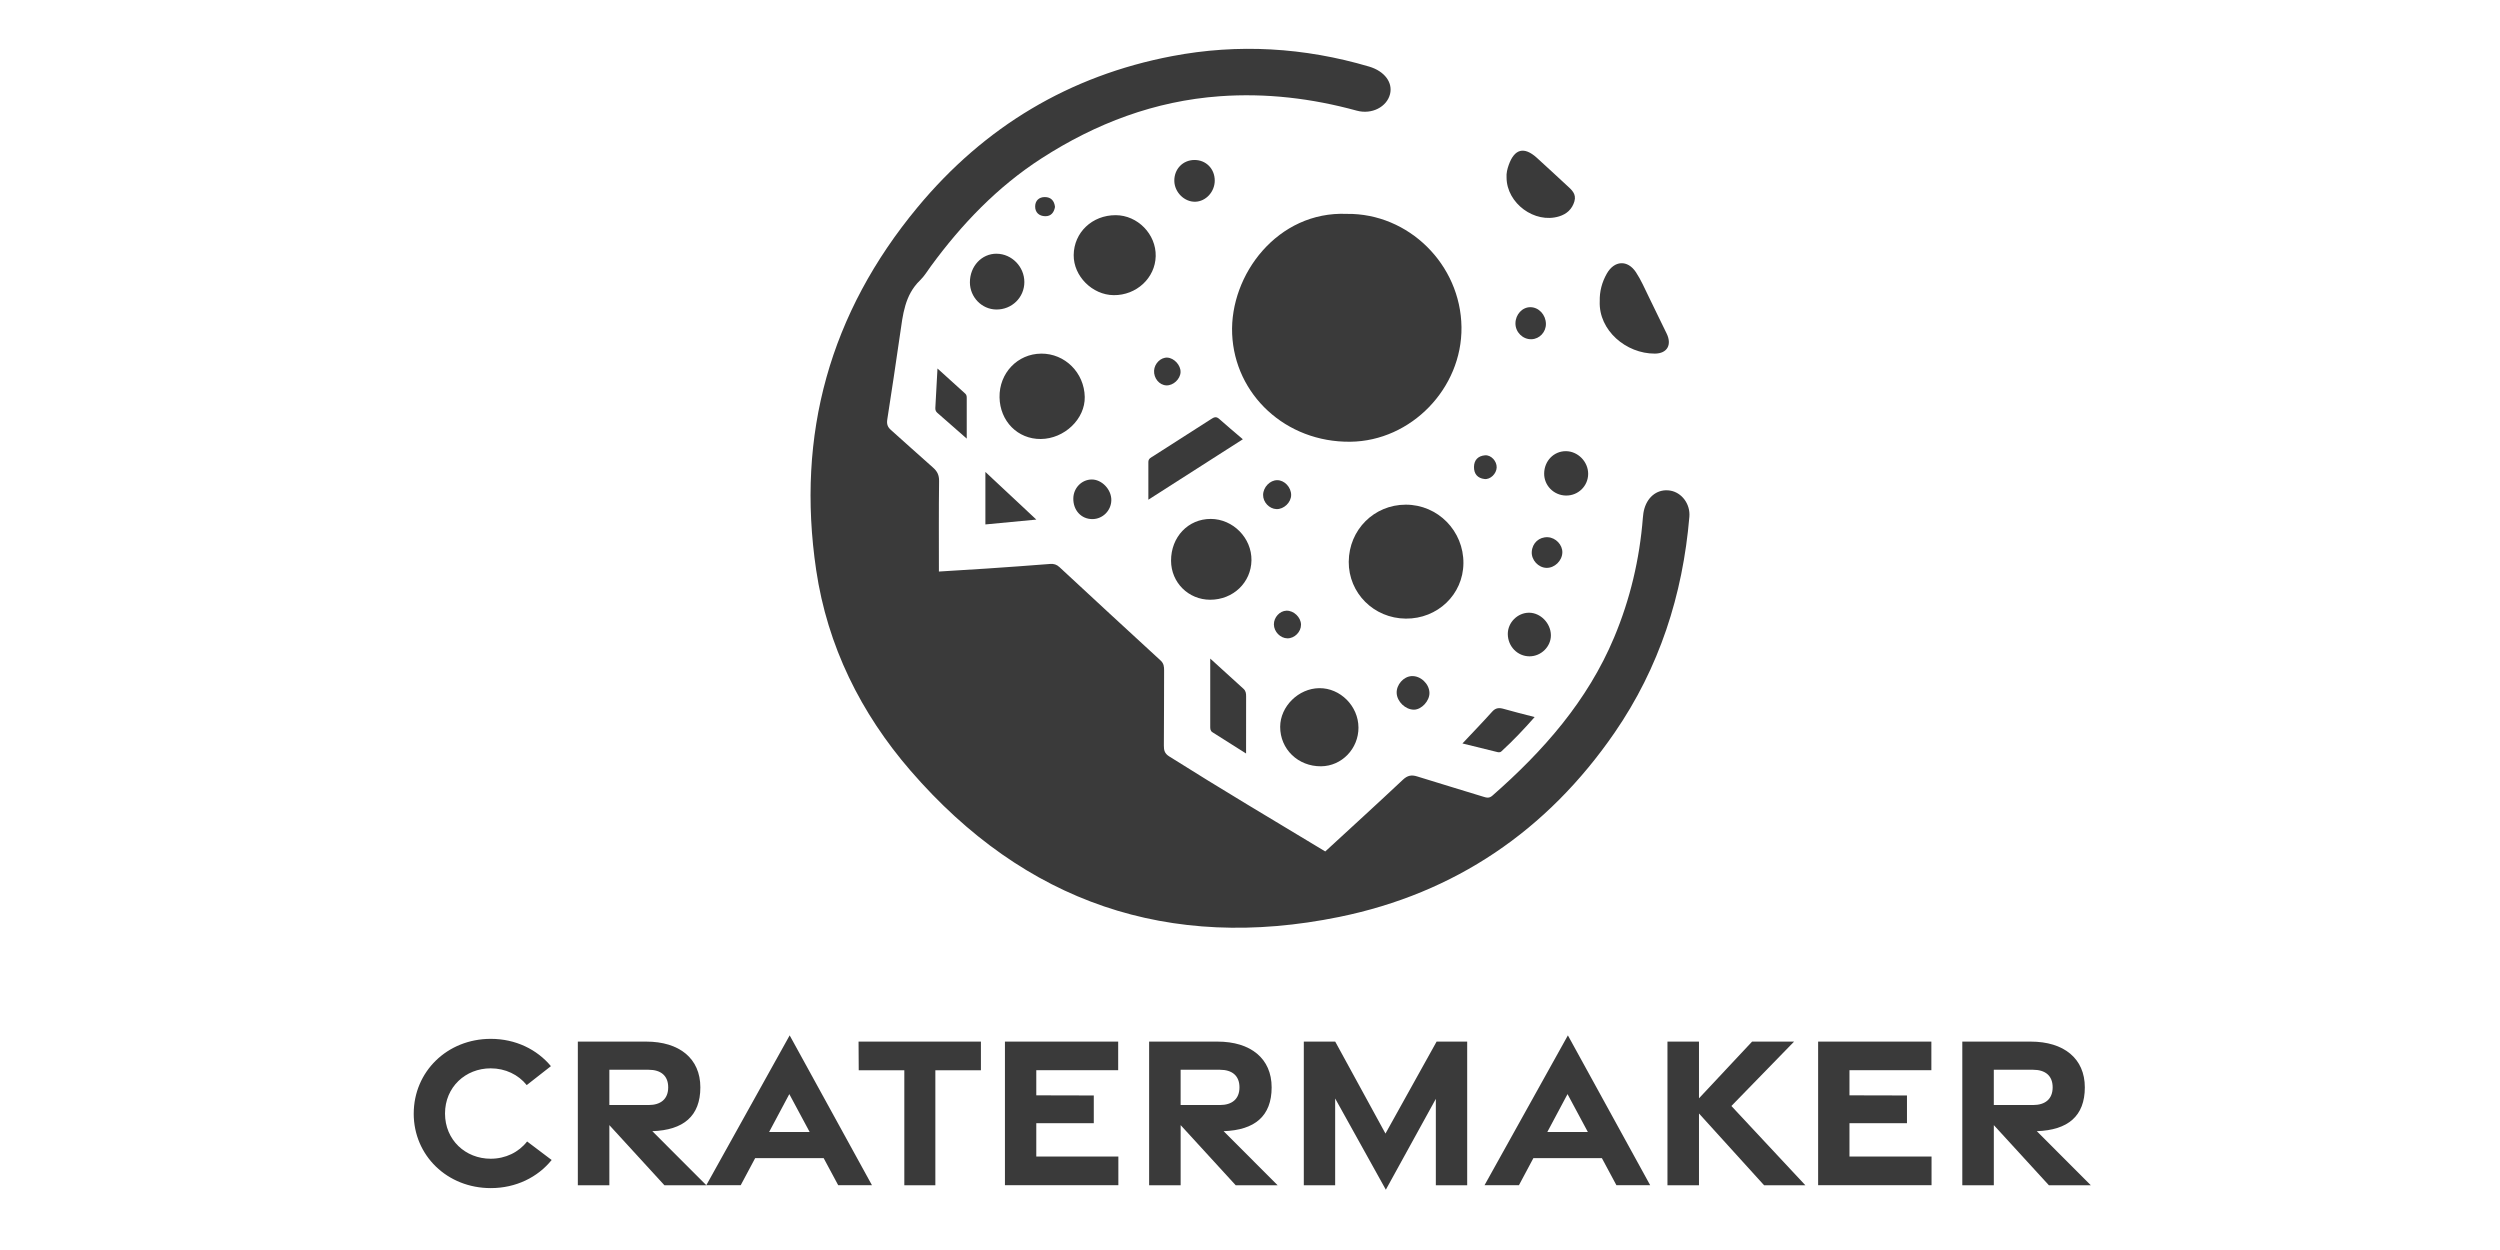
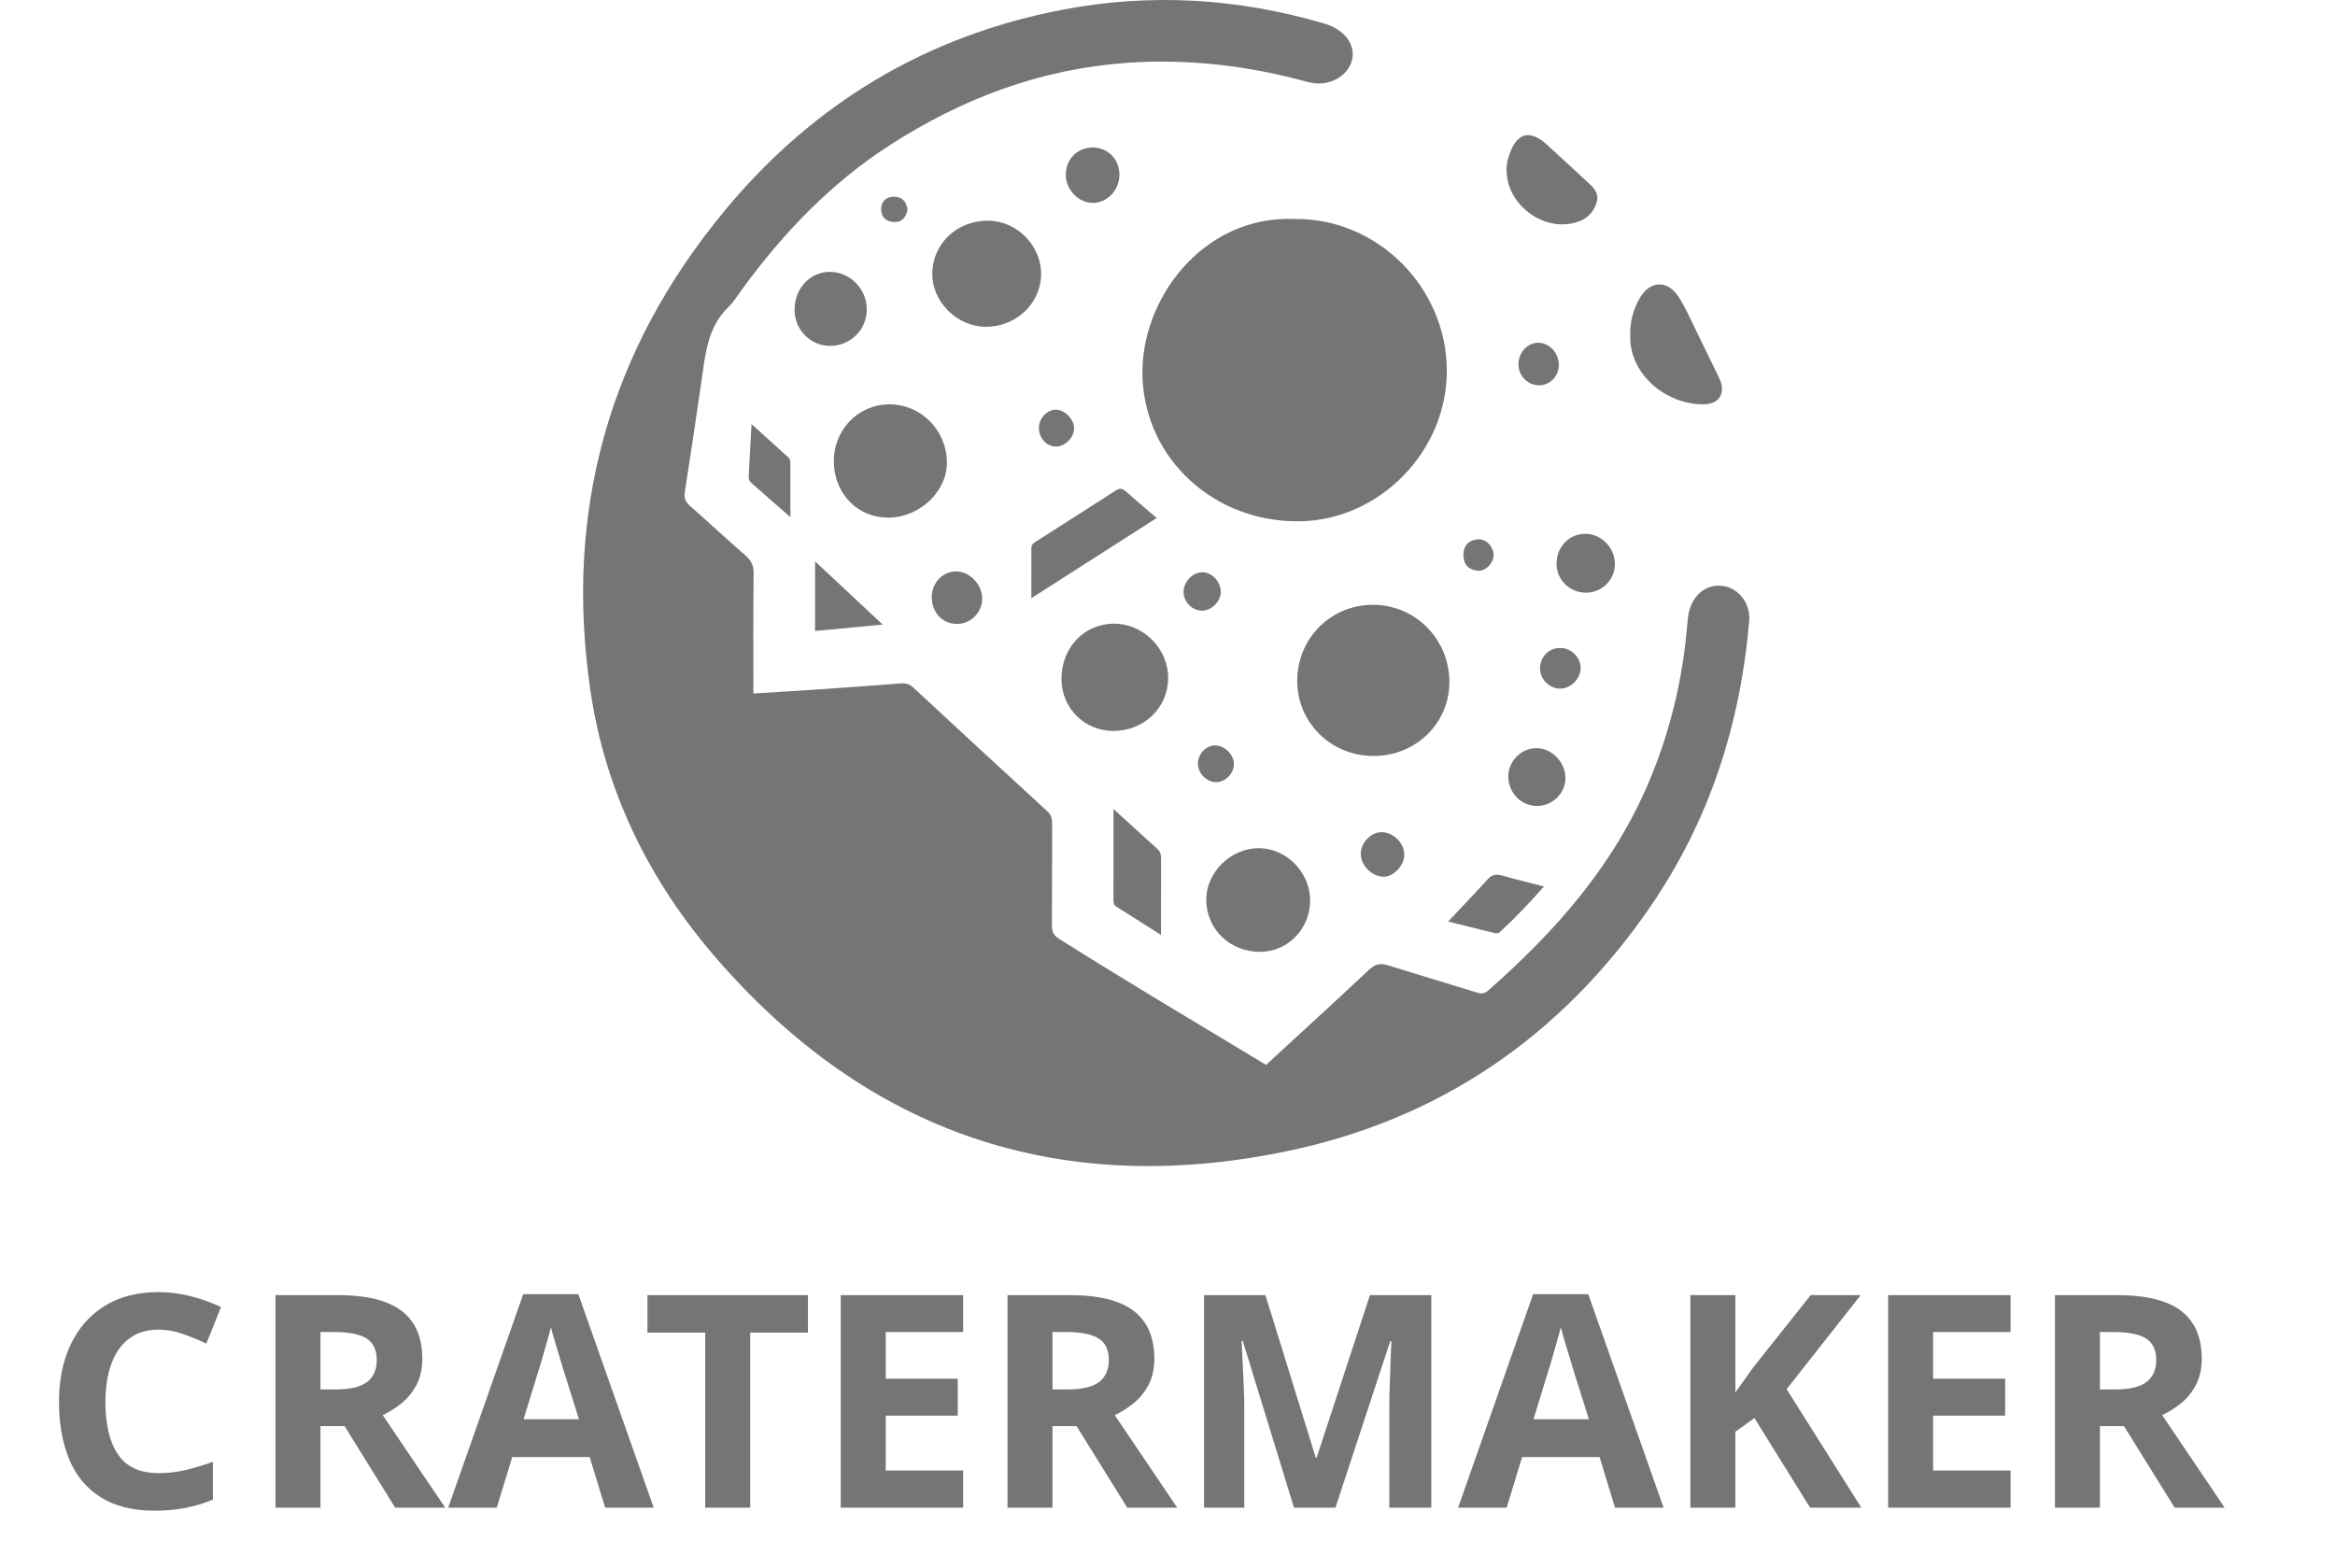
- <svg xmlns="http://www.w3.org/2000/svg" id="Layer_1" data-name="Layer 1" viewBox="0 0 1280 640">
+ <svg xmlns="http://www.w3.org/2000/svg" id="Layer_1" viewBox="0 0 901 605.051">
  <defs>
-     <style>
-       .cls-1 {
-         fill: #3a3a3a;
-         stroke-width: 0px;
-       }
-     </style>
+     <style>.cls-1{font-family:GravesendSans-Bold, 'Gravesend Sans';font-size:114.917px;font-weight:700;}.cls-1,.cls-2{fill:#757575;}.cls-3{letter-spacing:-.07em;}.cls-4{letter-spacing:-.02em;}</style>
  </defs>
-   <g>
-     <path class="cls-1" d="M678.53,435.95c13.51-12.44,26.74-24.5,39.78-36.75,2.32-2.18,4.38-2.58,7.24-1.68,11.25,3.52,22.55,6.89,33.82,10.37,1.72.53,3.05.96,4.74-.52,26.11-22.88,48.68-48.47,62.31-80.97,8.23-19.62,13.06-40.08,14.73-61.3.12-1.58.34-3.19.78-4.7,1.91-6.56,7.17-10.19,13.19-9.22,5.91.96,10.39,6.84,9.84,13.4-3.4,40.11-15.38,77.26-38.31,110.58-34.53,50.15-81.75,82.21-140.97,94.31-87.1,17.79-160.95-7.27-219.42-74.81-25.57-29.54-42.62-63.92-48.38-102.8-10.29-69.45,7.02-131.64,51.94-185.78,34.23-41.26,77.74-67.31,130.27-77.34,33.87-6.47,67.68-4.45,100.87,5.34,7.96,2.35,12.24,8.19,10.73,14.14-1.65,6.5-9.3,10.55-17.05,8.43-23-6.3-46.36-9.09-70.14-7.37-33.21,2.41-63.36,13.82-91.23,31.8-22.61,14.59-40.84,33.64-56.65,55.21-1.79,2.45-3.38,5.14-5.54,7.22-7.89,7.59-8.81,17.65-10.25,27.59-2.11,14.56-4.26,29.12-6.54,43.66-.37,2.35.14,3.87,1.89,5.41,7.2,6.34,14.23,12.86,21.46,19.17,2.21,1.93,3.21,3.87,3.17,6.94-.19,15.19-.09,30.39-.09,46.35,8.4-.52,16.45-.98,24.48-1.53,10.83-.74,21.66-1.5,32.48-2.36,1.92-.15,3.34.31,4.74,1.6,17.23,15.98,34.47,31.95,51.8,47.83,1.67,1.53,1.81,3.18,1.8,5.13-.05,12.81-.02,25.62-.12,38.43-.02,2.4.38,4.06,2.67,5.51,26.32,16.61,53.07,32.49,79.97,48.71Z" />
-     <path class="cls-1" d="M689.58,109.51c31.62-.4,58.29,25.93,58.7,57.95.4,31.33-25.78,58.35-56.88,58.71-33.12.38-59.24-24.13-60.54-55.2-1.27-30.32,23.35-62.98,58.72-61.46Z" />
-     <path class="cls-1" d="M690.56,287.56c.12-16.31,12.97-29.16,29.19-29.17,16.45-.01,29.69,13.47,29.52,30.06-.16,15.9-13.21,28.42-29.51,28.28-16.37-.13-29.32-13.07-29.21-29.18Z" />
-     <path class="cls-1" d="M533.08,181.05c12.16-.08,22.05,9.75,22.31,22.15.23,11.28-10.38,21.46-22.49,21.57-11.82.11-20.93-9.1-21.14-21.36-.21-12.38,9.22-22.27,21.32-22.35Z" />
-     <path class="cls-1" d="M570.21,151.12c-10.97-.11-20.59-9.76-20.48-20.53.11-11.57,9.47-20.45,21.51-20.42,11.23.02,20.73,9.76,20.48,20.98-.25,11.17-9.86,20.09-21.51,19.97Z" />
-     <path class="cls-1" d="M619.63,307.07c-11.16,0-20.02-8.82-20.05-19.98-.04-12.16,8.77-21.43,20.33-21.4,11.41.03,21,9.78,20.84,21.17-.16,11.39-9.37,20.2-21.12,20.21Z" />
-     <path class="cls-1" d="M695.54,372.5c.02,10.86-8.56,19.75-19.15,19.84-11.79.1-20.96-8.77-20.94-20.22.03-10.43,9.37-19.67,20.02-19.78,10.77-.12,20.04,9.21,20.06,20.17Z" />
-     <path class="cls-1" d="M819.07,154.3c-.14-5.09,1.13-9.83,3.63-14.23,3.82-6.72,10.61-7.17,14.9-.69,2.63,3.97,4.52,8.43,6.64,12.73,3.05,6.16,5.95,12.39,9.02,18.54,2.88,5.77.47,10.38-6.02,10.4-14.61.04-28.73-11.82-28.18-26.73Z" />
-     <path class="cls-1" d="M636.34,224.9c-16.13,10.32-31.77,20.32-48.38,30.95,0-7.13,0-13.23,0-19.33,0-1.77,1.49-2.34,2.66-3.08,9.78-6.28,19.6-12.5,29.37-18.8,1.44-.93,2.6-1.62,4.2-.19,3.79,3.39,7.7,6.64,12.14,10.45Z" />
-     <path class="cls-1" d="M771.36,90.97c-.17-2.28.38-4.48,1.13-6.57,2.94-8.22,7.84-9.48,14.31-3.66,5.21,4.7,10.32,9.51,15.49,14.26,2.38,2.18,4.92,4.27,3.81,8.09-1.17,4.03-3.98,6.52-7.84,7.7-12.55,3.83-26.8-6.72-26.9-19.82Z" />
-     <path class="cls-1" d="M510.32,129.91c7.73.08,14.14,6.65,14.15,14.49,0,7.91-6.41,14.17-14.4,14.07-7.41-.09-13.46-6.33-13.48-13.88-.01-8.29,6.04-14.77,13.73-14.69Z" />
-     <path class="cls-1" d="M619.66,337.21c6.17,5.62,11.55,10.55,16.97,15.42,1.21,1.09,1.39,2.36,1.38,3.87-.04,9.44-.02,18.88-.02,29.3-6.11-3.87-11.67-7.39-17.24-10.91-1.12-.71-1.11-1.83-1.11-2.97.01-11.2,0-22.39,0-34.71Z" />
-     <path class="cls-1" d="M748.77,380.65c5.49-5.84,10.47-10.97,15.22-16.28,1.79-2,3.56-2.1,5.91-1.42,5.02,1.45,10.09,2.68,15.84,4.18-5.48,6.24-11.05,12.11-17.03,17.58-.8.74-1.75.43-2.7.19-5.53-1.39-11.07-2.73-17.24-4.25Z" />
-     <path class="cls-1" d="M801.66,231c6.19-.02,11.51,5.38,11.48,11.63-.03,6.23-5.1,11.18-11.37,11.09-6.25-.09-11.25-5.17-11.16-11.33.09-6.41,4.91-11.37,11.05-11.39Z" />
-     <path class="cls-1" d="M783.08,336.04c-6.12-.02-11.02-5.05-11.09-11.37-.06-5.9,4.99-10.98,10.91-10.96,5.86.02,11.07,5.36,11.16,11.46.08,5.86-4.99,10.89-10.97,10.87Z" />
-     <path class="cls-1" d="M530.6,266.03c-9.4.89-17.57,1.67-26.08,2.48v-26.87c8.81,8.24,16.99,15.89,26.08,24.39Z" />
-     <path class="cls-1" d="M494.98,224.58c-5.59-4.9-10.32-9.05-15.06-13.2-.77-.67-1.09-1.47-1.03-2.51.37-6.44.71-12.89,1.1-20.2,5.19,4.7,9.73,8.8,14.26,12.91.79.72.72,1.71.72,2.67,0,6.37,0,12.73,0,20.33Z" />
-     <path class="cls-1" d="M611.51,81.91c5.97-.05,10.47,4.52,10.44,10.6-.03,5.73-4.56,10.63-9.97,10.78-5.56.15-10.6-4.82-10.73-10.59-.13-6.07,4.31-10.74,10.26-10.79Z" />
-     <path class="cls-1" d="M559.26,265.78c-5.7-.01-9.85-4.56-9.72-10.66.11-5.28,4.22-9.52,9.32-9.62,5.23-.1,10.23,5.12,10.14,10.6-.08,5.35-4.45,9.69-9.74,9.68Z" />
-     <path class="cls-1" d="M731.88,354.72c.09,4.15-4.05,8.63-7.96,8.63-4.33,0-8.61-4.1-8.82-8.46-.21-4.31,3.52-8.53,7.7-8.73,4.55-.21,8.98,3.96,9.08,8.56Z" />
-     <path class="cls-1" d="M791.51,165.82c.04,4.21-3.28,7.75-7.4,7.87-4.46.13-8.26-3.65-8.2-8.17.05-4.53,3.5-8.25,7.63-8.24,4.32.01,7.92,3.88,7.97,8.55Z" />
-     <path class="cls-1" d="M799.92,282.92c-.14,4.23-3.97,7.92-8.11,7.83-4.19-.09-7.81-4.04-7.55-8.23.28-4.51,3.8-7.7,8.25-7.46,4.05.22,7.54,3.92,7.41,7.86Z" />
-     <path class="cls-1" d="M653.56,260.66c-3.7-.13-6.92-3.56-6.85-7.3.07-3.95,3.51-7.52,7.24-7.51,3.72,0,7.12,3.63,7.12,7.59,0,3.77-3.72,7.35-7.51,7.22Z" />
-     <path class="cls-1" d="M652.23,319.68c-.02-3.6,2.98-6.89,6.41-7.01,3.75-.13,7.44,3.39,7.48,7.15.04,3.7-3.33,7.08-6.99,7.01-3.64-.07-6.87-3.42-6.9-7.15Z" />
-     <path class="cls-1" d="M604.45,190.51c-.14,3.59-3.74,6.96-7.28,6.81-3.6-.15-6.51-3.66-6.28-7.59.21-3.64,3.45-6.81,6.79-6.63,3.48.18,6.9,3.93,6.76,7.4Z" />
-     <path class="cls-1" d="M766.3,239.34c-.11,3.21-3.24,6.3-6.29,5.91-3.51-.44-5.37-2.61-5.33-6.2.05-3.66,2.23-5.63,5.63-5.93,3.13-.28,6.1,3.03,5.99,6.22Z" />
-     <path class="cls-1" d="M540.16,105.96c-.5,2.83-2.03,4.79-5,4.74-3.1-.05-5.21-1.89-5.16-5.06.04-2.9,1.97-4.74,4.93-4.74,3.16,0,4.88,1.88,5.23,5.05Z" />
-   </g>
-   <g>
-     <path class="cls-1" d="M211.83,570.16c0-21.46,17.12-38.27,39.46-38.27,12.66,0,23.64,5.4,30.78,13.98l-12.39,9.7c-4.28-5.35-10.95-8.58-18.44-8.58-12.92,0-23.39,9.59-23.39,23.14s10.47,23.14,23.39,23.14c7.61,0,14.37-3.33,18.64-8.84l12.57,9.49c-7.13,8.83-18.28,14.39-31.17,14.39-22.34,0-39.46-16.7-39.46-38.15Z" />
-     <path class="cls-1" d="M340.17,606.84l-28.18-30.78v30.78h-16.14v-73.54h34.99c17.01,0,27.74,8.65,27.74,23.42s-8.68,21.9-24.59,22.44l27.65,27.69h-21.47ZM311.99,565.77h20.15c6.1,0,9.98-3.02,9.98-9.06s-3.88-8.99-9.98-8.99h-20.15v18.05Z" />
-     <path class="cls-1" d="M404.31,530.11l42.13,76.71h-17.29l-7.44-13.87h-35.06l-7.4,13.87h-17.62l42.68-76.71ZM414.55,579.6l-10.42-19.42-10.35,19.42h20.77Z" />
-     <path class="cls-1" d="M463.02,547.97h-23.35l-.09-14.68h62.65v14.68h-23.33v58.87h-15.89v-58.87Z" />
-     <path class="cls-1" d="M514.53,533.29h57.98v14.66h-41.93v12.86l29.44.07v14.2h-29.44v17.06h42.02v14.69h-58.07v-73.54Z" />
-     <path class="cls-1" d="M632.67,606.84l-28.18-30.78v30.78h-16.14v-73.54h34.99c17.01,0,27.74,8.65,27.74,23.42s-8.68,21.9-24.59,22.44l27.65,27.69h-21.47ZM604.48,565.77h20.15c6.1,0,9.98-3.02,9.98-9.06s-3.88-8.99-9.98-8.99h-20.15v18.05Z" />
-     <path class="cls-1" d="M683.6,562.42v44.42h-16.05v-73.54h16.08l25.73,47.09,26.18-47.09h15.66v73.54h-16.05v-44.23l-25.6,46.52-25.95-46.71Z" />
-     <path class="cls-1" d="M802.76,530.11l42.13,76.71h-17.29l-7.44-13.87h-35.06l-7.4,13.87h-17.62l42.68-76.71ZM812.99,579.6l-10.42-19.42-10.35,19.42h20.77Z" />
-     <path class="cls-1" d="M903.2,606.84l-33.32-36.74v36.74h-16.14v-73.54h16.14v29.04l27.19-29.04h21.5l-32.1,32.97,37.87,40.58h-21.15Z" />
-     <path class="cls-1" d="M930.88,533.29h57.98v14.66h-41.93v12.86l29.44.07v14.2h-29.44v17.06h42.02v14.69h-58.07v-73.54Z" />
-     <path class="cls-1" d="M1049.02,606.84l-28.18-30.78v30.78h-16.14v-73.54h34.99c17.01,0,27.74,8.65,27.74,23.42s-8.68,21.9-24.59,22.44l27.65,27.69h-21.47ZM1020.83,565.77h20.15c6.1,0,9.98-3.02,9.98-9.06s-3.88-8.99-9.98-8.99h-20.15v18.05Z" />
-   </g>
+   <path class="cls-2" d="M488.531,410.95c13.507-12.439,26.738-24.496,39.781-36.754,2.318-2.179,4.378-2.579,7.237-1.685,11.253,3.519,22.553,6.888,33.817,10.372,1.718.531,3.052.957,4.739-.522,26.106-22.877,48.677-48.474,62.313-80.973,8.233-19.621,13.056-40.083,14.726-61.3.124-1.58.341-3.186.781-4.702,1.907-6.561,7.173-10.194,13.19-9.216,5.915.961,10.394,6.836,9.838,13.397-3.398,40.114-15.376,77.262-38.314,110.582-34.527,50.155-81.752,82.213-140.966,94.307-87.099,17.79-160.949-7.267-219.416-74.806-25.573-29.541-42.622-63.92-48.382-102.797-10.289-69.452,7.023-131.644,51.935-185.781C314.044,39.81,357.554,13.767,410.078,3.737c33.873-6.468,67.675-4.447,100.866,5.338,7.963,2.348,12.241,8.19,10.734,14.136-1.648,6.5-9.297,10.552-17.047,8.427-22.998-6.304-46.358-9.093-70.142-7.367-33.214,2.41-63.362,13.816-91.233,31.805-22.61,14.594-40.842,33.639-56.654,55.213-1.795,2.449-3.381,5.136-5.542,7.215-7.888,7.592-8.812,17.648-10.253,27.593-2.11,14.562-4.257,29.12-6.537,43.656-.368,2.345.138,3.868,1.893,5.413,7.2,6.336,14.234,12.861,21.46,19.166,2.207,1.926,3.212,3.872,3.174,6.939-.188,15.192-.086,30.388-.086,46.353,8.404-.523,16.446-.985,24.483-1.533,10.829-.739,21.657-1.5,32.476-2.36,1.917-.152,3.343.311,4.737,1.603,17.233,15.978,34.474,31.947,51.796,47.829,1.67,1.531,1.806,3.179,1.798,5.134-.049,12.81-.017,25.621-.118,38.431-.019,2.396.375,4.059,2.673,5.509,26.318,16.611,53.073,32.492,79.974,48.714Z" />
+   <path class="cls-2" d="M499.584,84.515c31.619-.399,58.288,25.931,58.696,57.949.4,31.331-25.777,58.349-56.877,58.707-33.122.381-59.24-24.126-60.538-55.2-1.266-30.318,23.354-62.98,58.718-61.456Z" />
+   <path class="cls-2" d="M500.56,262.565c.116-16.31,12.974-29.159,29.191-29.172,16.448-.013,29.689,13.471,29.524,30.064-.157,15.904-13.21,28.416-29.506,28.285-16.375-.132-29.324-13.067-29.209-29.177Z" />
+   <path class="cls-2" d="M343.076,156.048c12.157-.083,22.054,9.746,22.306,22.151.229,11.278-10.383,21.456-22.487,21.567-11.821.108-20.931-9.098-21.142-21.364-.212-12.382,9.222-22.273,21.323-22.355Z" />
+   <path class="cls-2" d="M380.208,126.118c-10.966-.113-20.585-9.756-20.479-20.529.115-11.566,9.472-20.45,21.513-20.423,11.232.025,20.733,9.76,20.479,20.983-.253,11.172-9.86,20.09-21.513,19.969Z" />
+   <path class="cls-2" d="M429.631,282.072c-11.157.007-20.015-8.82-20.049-19.979-.036-12.164,8.766-21.43,20.328-21.4,11.409.03,21.003,9.776,20.843,21.172-.16,11.386-9.372,20.199-21.123,20.206Z" />
+   <path class="cls-2" d="M505.538,347.496c.023,10.856-8.562,19.751-19.146,19.837-11.785.096-20.964-8.77-20.936-20.224.026-10.434,9.372-19.67,20.02-19.784,10.766-.116,20.039,9.207,20.062,20.171Z" />
+   <path class="cls-2" d="M629.066,129.301c-.137-5.09,1.13-9.834,3.632-14.232,3.822-6.717,10.612-7.168,14.901-.691,2.628,3.968,4.519,8.435,6.644,12.726,3.049,6.158,5.954,12.388,9.023,18.535,2.883,5.773.468,10.376-6.024,10.395-14.61.044-28.73-11.822-28.177-26.734Z" />
+   <path class="cls-2" d="M446.34,199.898c-16.131,10.319-31.767,20.321-48.378,30.947,0-7.131-.007-13.229.005-19.326.004-1.767,1.495-2.335,2.661-3.084,9.784-6.277,19.601-12.501,29.372-18.798,1.444-.931,2.602-1.622,4.2-.193,3.789,3.388,7.697,6.644,12.14,10.454Z" />
+   <path class="cls-2" d="M581.362,65.971c-.168-2.284.385-4.475,1.132-6.568,2.939-8.225,7.841-9.48,14.307-3.657,5.214,4.696,10.32,9.514,15.491,14.259,2.38,2.183,4.918,4.273,3.809,8.088-1.173,4.034-3.985,6.518-7.843,7.696-12.545,3.83-26.802-6.722-26.896-19.819Z" />
+   <path class="cls-2" d="M320.323,104.915c7.728.077,14.142,6.649,14.145,14.494.003,7.91-6.406,14.172-14.403,14.072-7.41-.092-13.463-6.326-13.477-13.878-.015-8.292,6.038-14.765,13.735-14.688Z" />
+   <path class="cls-2" d="M429.659,312.21c6.169,5.616,11.546,10.548,16.974,15.425,1.21,1.087,1.391,2.365,1.384,3.87-.041,9.44-.021,18.88-.021,29.298-6.106-3.866-11.672-7.389-17.237-10.914-1.119-.708-1.108-1.826-1.107-2.971.011-11.197.006-22.394.006-34.708Z" />
+   <path class="cls-2" d="M558.766,355.65c5.493-5.843,10.465-10.967,15.225-16.282,1.794-2.003,3.561-2.105,5.915-1.425,5.016,1.448,10.094,2.679,15.838,4.179-5.477,6.242-11.047,12.106-17.031,17.584-.804.736-1.754.429-2.703.191-5.53-1.385-11.07-2.731-17.244-4.247Z" />
+   <path class="cls-2" d="M611.661,206c6.187-.015,11.514,5.379,11.483,11.627-.031,6.234-5.103,11.183-11.367,11.092-6.251-.09-11.254-5.169-11.163-11.333.095-6.406,4.912-11.372,11.047-11.387Z" />
+   <path class="cls-2" d="M593.082,311.043c-6.119-.018-11.024-5.046-11.089-11.368-.06-5.9,4.993-10.979,10.905-10.962,5.863.018,11.069,5.365,11.156,11.458.083,5.861-4.992,10.889-10.973,10.872Z" />
+   <path class="cls-2" d="M340.597,241.029c-9.397.894-17.568,1.671-26.079,2.48v-26.866c8.814,8.242,16.992,15.89,26.079,24.386Z" />
+   <path class="cls-2" d="M304.978,199.575c-5.587-4.899-10.322-9.055-15.062-13.205-.765-.67-1.086-1.468-1.026-2.509.374-6.444.709-12.891,1.103-20.197,5.192,4.697,9.734,8.798,14.262,12.914.788.717.725,1.711.724,2.672-.004,6.365-.002,12.731-.002,20.325Z" />
+   <path class="cls-2" d="M421.512,56.912c5.97-.052,10.471,4.519,10.438,10.6-.031,5.733-4.561,10.632-9.969,10.782-5.56.154-10.599-4.821-10.726-10.591-.133-6.068,4.307-10.74,10.257-10.791Z" />
+   <path class="cls-2" d="M369.258,240.783c-5.702-.013-9.848-4.559-9.72-10.658.111-5.276,4.224-9.52,9.321-9.617,5.229-.1,10.225,5.122,10.142,10.6-.081,5.35-4.449,9.688-9.743,9.675Z" />
+   <path class="cls-2" d="M541.875,329.721c.086,4.148-4.048,8.63-7.96,8.629-4.332-.002-8.61-4.104-8.819-8.457-.207-4.312,3.516-8.535,7.699-8.732,4.554-.214,8.984,3.962,9.079,8.56Z" />
+   <path class="cls-2" d="M601.512,140.824c.045,4.206-3.283,7.747-7.395,7.868-4.465.132-8.256-3.647-8.203-8.174.053-4.529,3.498-8.25,7.627-8.239,4.316.011,7.921,3.876,7.971,8.545Z" />
+   <path class="cls-2" d="M609.92,257.921c-.142,4.228-3.965,7.922-8.108,7.835-4.189-.088-7.813-4.04-7.551-8.234.282-4.511,3.804-7.696,8.249-7.459,4.054.216,7.543,3.916,7.41,7.859Z" />
+   <path class="cls-2" d="M463.561,235.66c-3.698-.128-6.915-3.556-6.848-7.296.071-3.946,3.511-7.517,7.237-7.513,3.718.004,7.121,3.633,7.117,7.589-.004,3.772-3.724,7.351-7.505,7.221Z" />
+   <path class="cls-2" d="M462.233,294.684c-.022-3.604,2.98-6.888,6.407-7.009,3.754-.133,7.439,3.392,7.479,7.152.039,3.702-3.329,7.079-6.99,7.009-3.643-.069-6.873-3.419-6.896-7.152Z" />
+   <path class="cls-2" d="M414.455,165.514c-.143,3.586-3.743,6.955-7.277,6.81-3.6-.148-6.507-3.659-6.281-7.586.209-3.642,3.453-6.806,6.794-6.629,3.481.185,6.902,3.931,6.763,7.405Z" />
+   <path class="cls-2" d="M576.302,214.336c-.107,3.212-3.236,6.298-6.29,5.912-3.51-.444-5.375-2.613-5.329-6.199.047-3.664,2.225-5.627,5.63-5.935,3.134-.283,6.096,3.029,5.989,6.221Z" />
+   <path class="cls-2" d="M350.156,80.958c-.499,2.826-2.027,4.787-5.001,4.74-3.098-.049-5.209-1.891-5.161-5.058.043-2.897,1.967-4.74,4.931-4.737,3.16.004,4.882,1.882,5.231,5.055Z" />
+   <text class="cls-1" transform="translate(16.0863 581.8384)">
+     <tspan x="0" y="0">C</tspan>
+     <tspan class="cls-4" x="79.867" y="0">R</tspan>
+     <tspan class="cls-3" x="156.861" y="0">A</tspan>
+     <tspan x="231.442" y="0">TERMAKER</tspan>
+   </text>
+   <text />
</svg>
